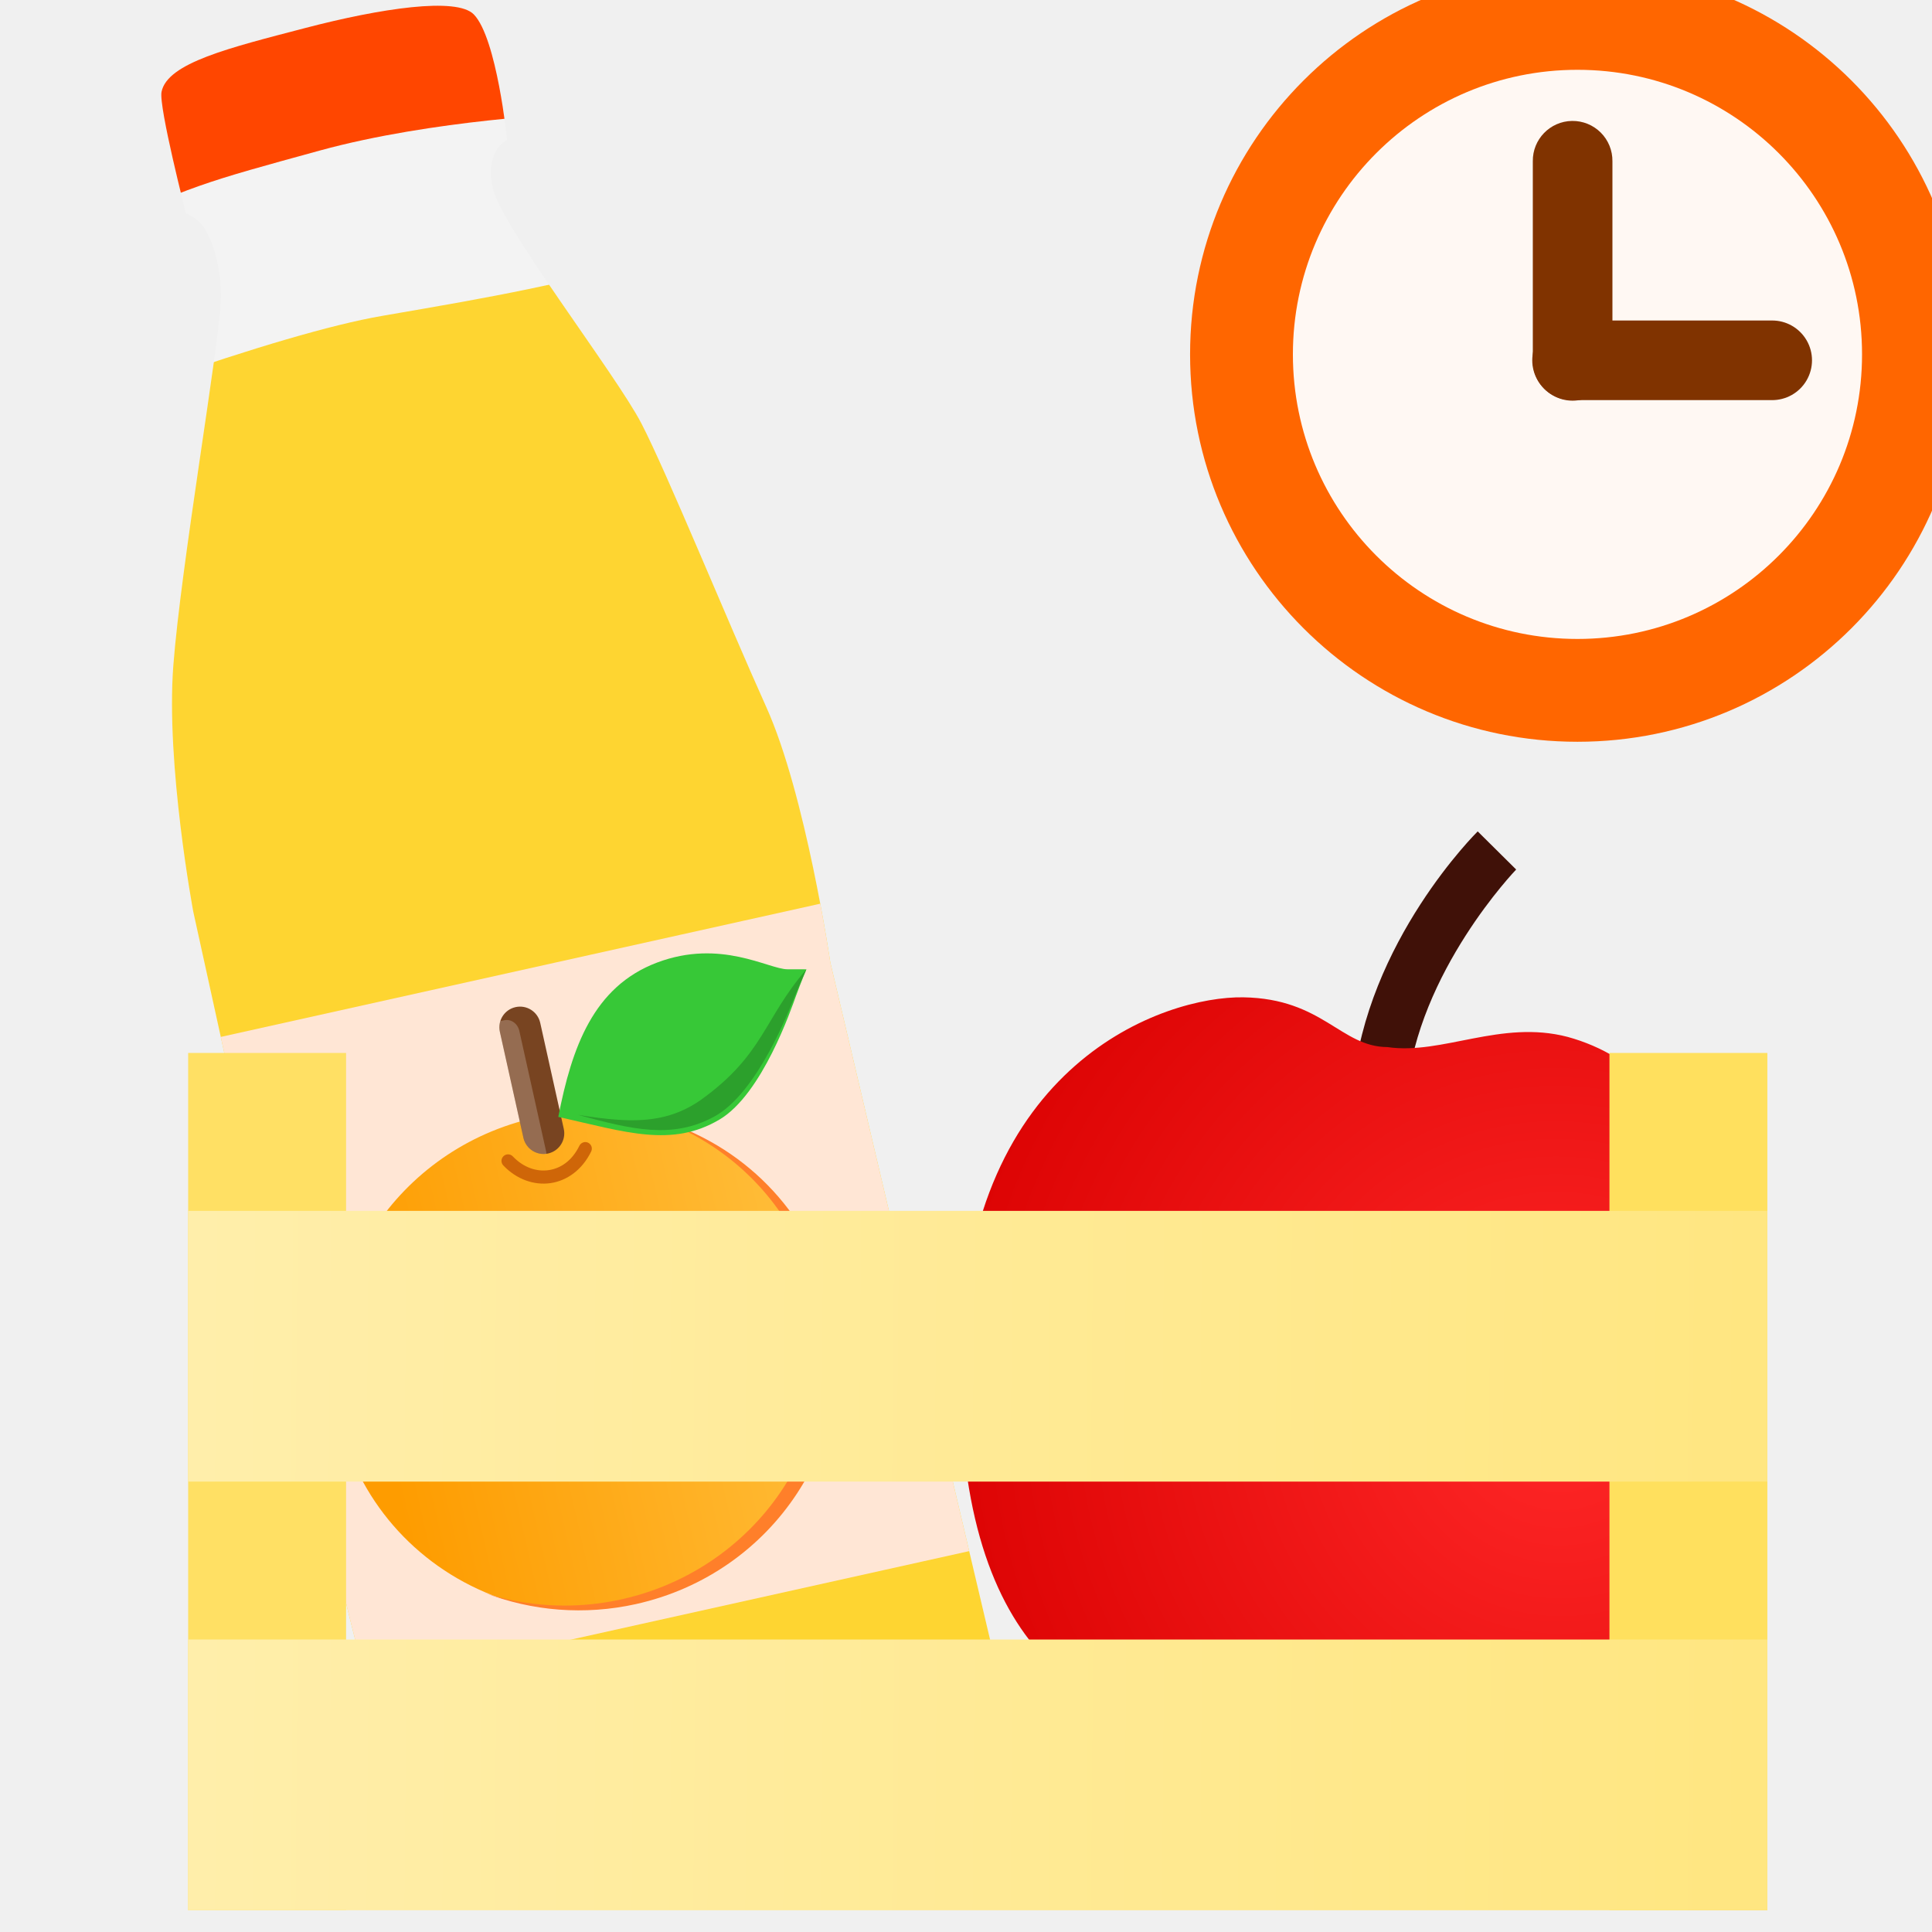
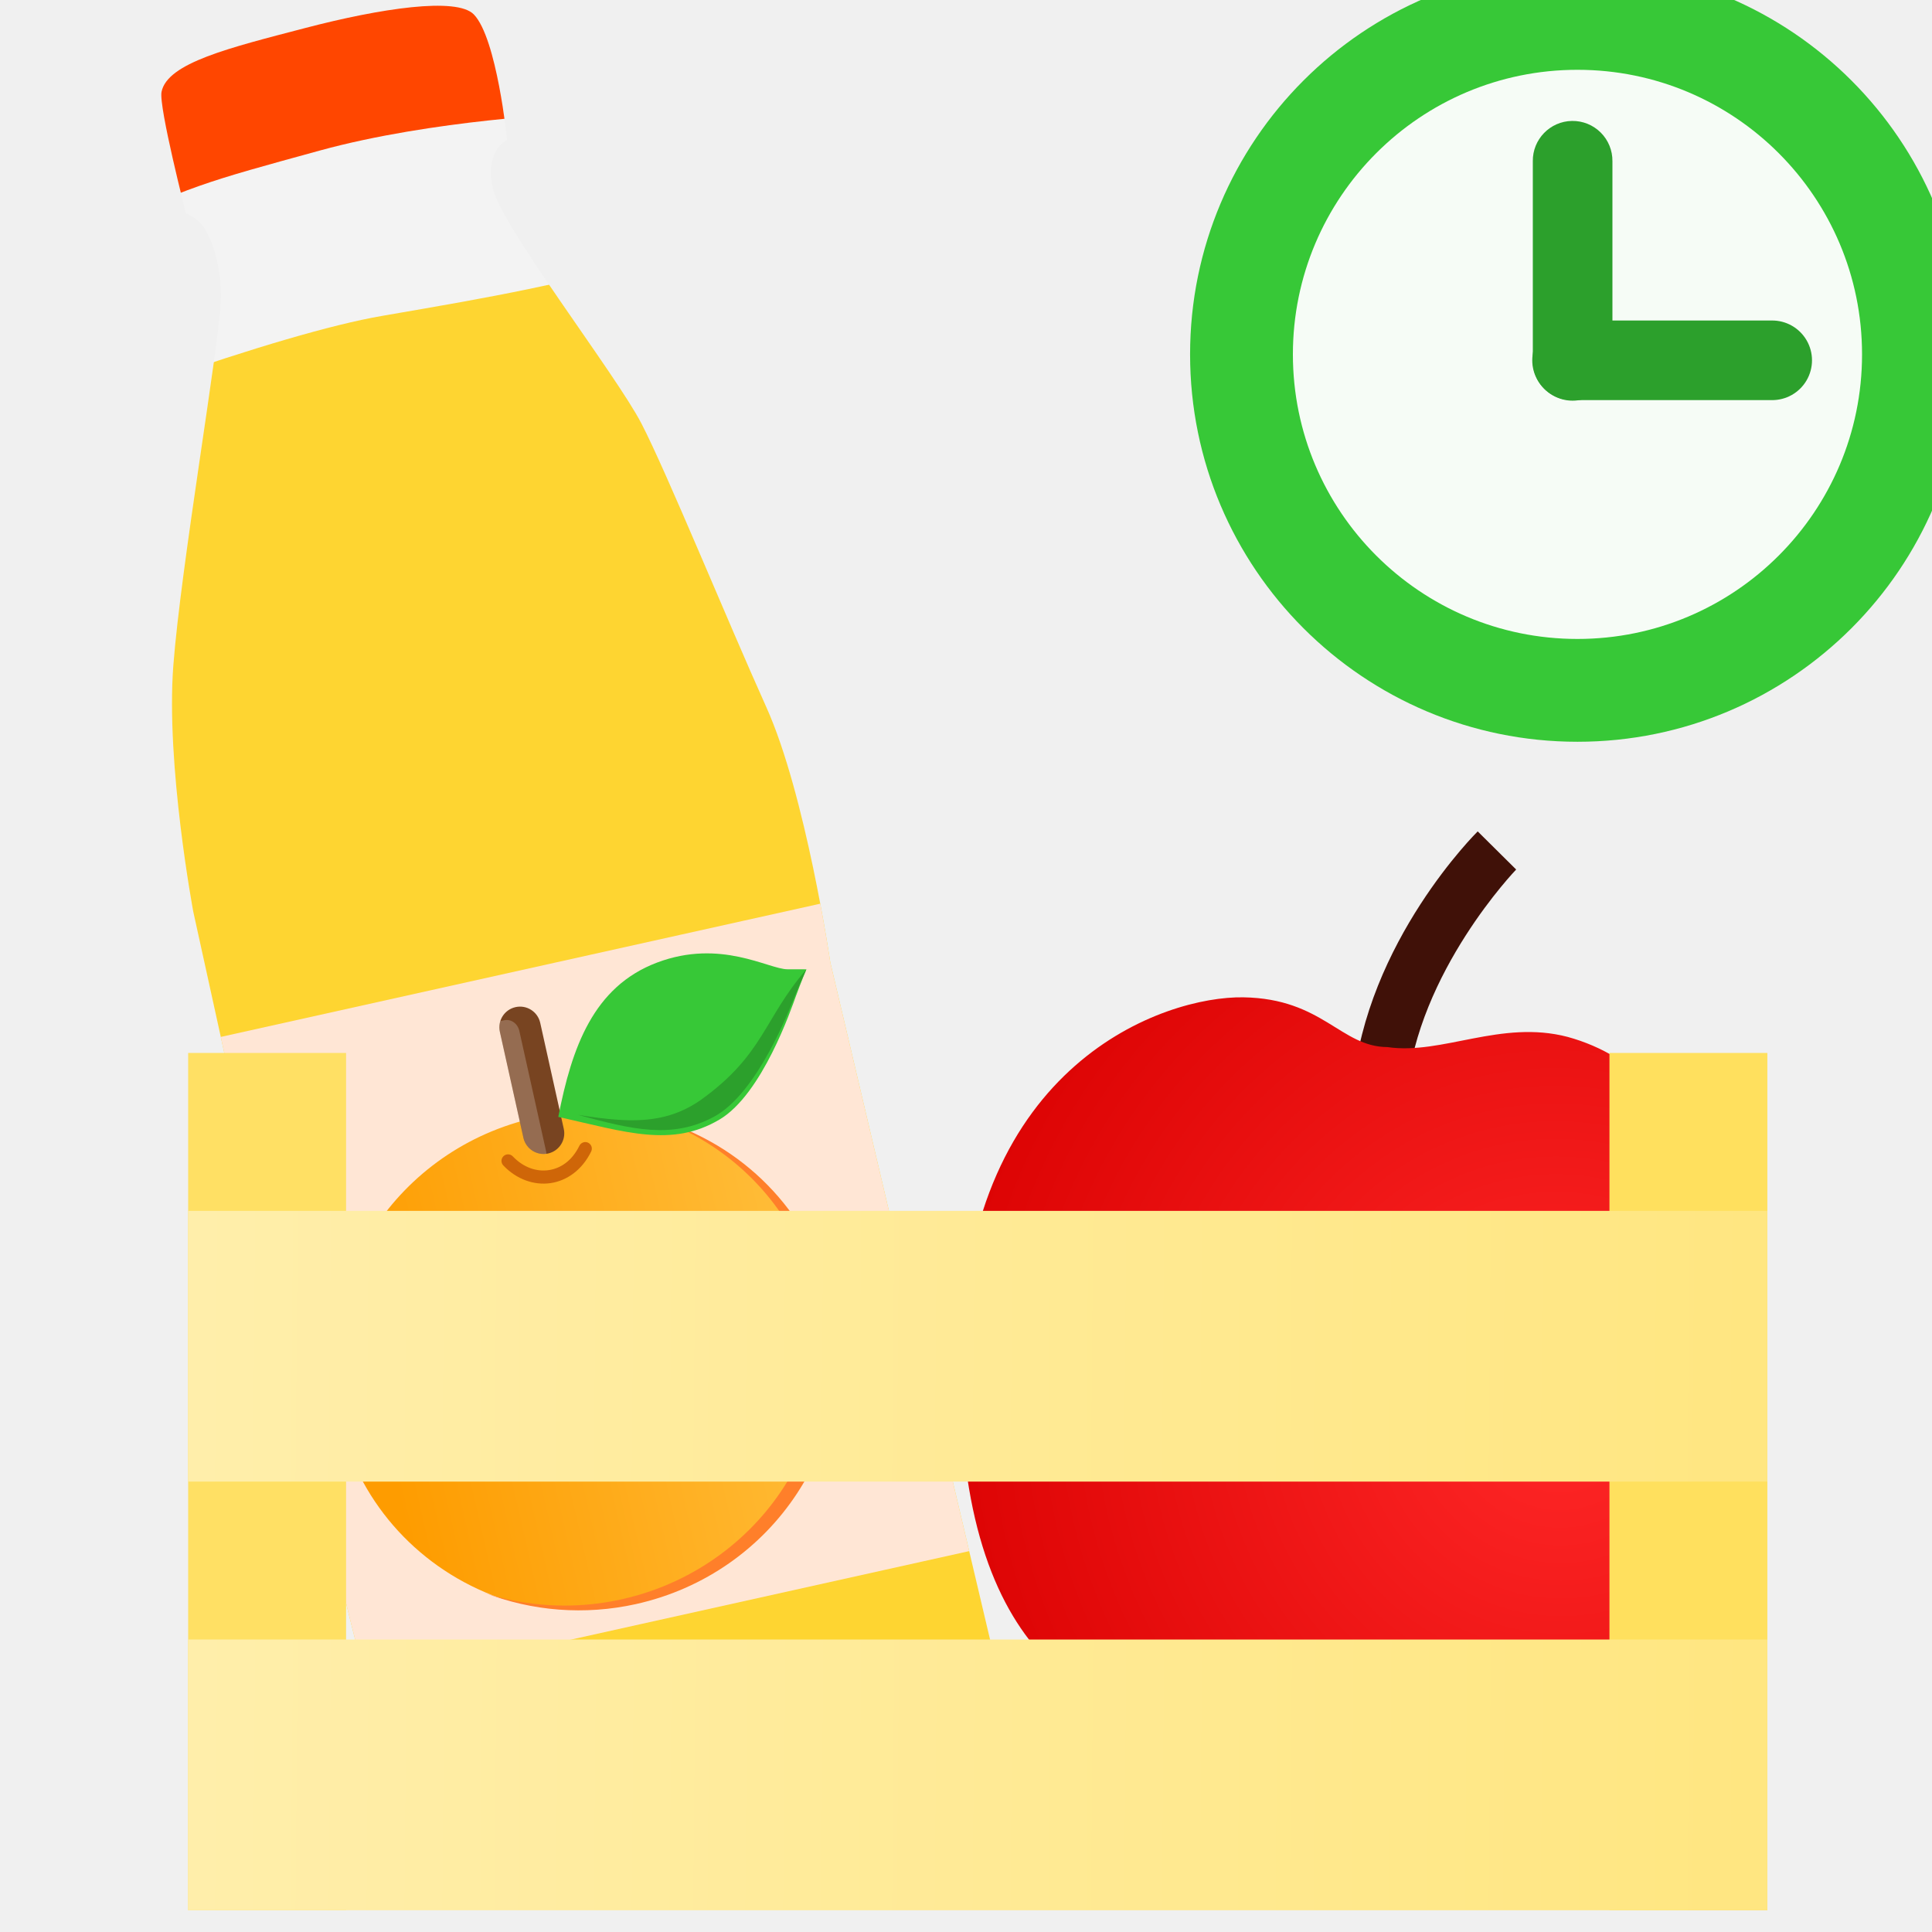
<svg xmlns="http://www.w3.org/2000/svg" xmlns:xlink="http://www.w3.org/1999/xlink" width="256" height="256" viewBox="0 0 256 256" version="1.1" id="svg8">
  <defs id="defs2">
    <linearGradient id="linearGradient8898">
      <stop id="stop8894" offset="0" style="stop-color:#ff2727;stop-opacity:1" />
      <stop id="stop8896" offset="1" style="stop-color:#d90000;stop-opacity:1" />
    </linearGradient>
    <linearGradient id="linearGradient4753">
      <stop id="stop4749" offset="0" style="stop-color:#ffeeaa;stop-opacity:1" />
      <stop id="stop4751" offset="1" style="stop-color:#ffe680;stop-opacity:1" />
    </linearGradient>
    <linearGradient gradientTransform="translate(0,1.010153)" gradientUnits="userSpaceOnUse" y2="1033.626" x2="443.457" y1="1030.596" x1="90.914" id="linearGradient4755" xlink:href="#linearGradient4753">
-       <stop id="stop4749" offset="0" style="stop-color:#ffeeaa;stop-opacity:1" />
-       <stop id="stop4751" offset="1" style="stop-color:#ffe680;stop-opacity:1" />
+       <stop id="stop6311" offset="0" style="stop-color:#ffeeaa;stop-opacity:1" />
+       <stop id="stop6313" offset="1" style="stop-color:#ffe680;stop-opacity:1" />
    </linearGradient>
    <linearGradient gradientTransform="translate(5.4899414e-6,-93.98984)" gradientUnits="userSpaceOnUse" y2="1033.626" x2="443.457" y1="1030.596" x1="90.914" id="linearGradient4755-8" xlink:href="#linearGradient4753">
-       <stop id="stop4749" offset="0" style="stop-color:#ffeeaa;stop-opacity:1" />
-       <stop id="stop4751" offset="1" style="stop-color:#ffe680;stop-opacity:1" />
+       <stop id="stop6316" offset="0" style="stop-color:#ffeeaa;stop-opacity:1" />
+       <stop id="stop6318" offset="1" style="stop-color:#ffe680;stop-opacity:1" />
    </linearGradient>
-     <radialGradient gradientUnits="userSpaceOnUse" gradientTransform="matrix(-0.9095277,-1.536188,1.511556,-0.8949439,173.0719,1750.429)" r="199.358" fy="527.248" fx="481.794" cy="527.248" cx="481.794" id="radialGradient8902" xlink:href="#linearGradient8898">
-       <stop id="stop8894" offset="0" style="stop-color:#ff2727;stop-opacity:1" />
-       <stop id="stop8896" offset="1" style="stop-color:#d90000;stop-opacity:1" />
-     </radialGradient>
    <radialGradient r="199.358" fy="527.248" fx="481.794" cy="527.248" cx="481.794" gradientTransform="matrix(-0.9095277,-1.536188,1.511556,-0.8949439,173.0719,1750.429)" gradientUnits="userSpaceOnUse" id="radialGradient8909" xlink:href="#linearGradient8898">
-       <stop id="stop8894" offset="0" style="stop-color:#ff2727;stop-opacity:1" />
-       <stop id="stop8896" offset="1" style="stop-color:#d90000;stop-opacity:1" />
-     </radialGradient>
-     <linearGradient id="linearGradient4811">
-       <stop id="stop4807" offset="0" style="stop-color:#fff988;stop-opacity:1" />
-       <stop id="stop4809" offset="1" style="stop-color:#f2d027;stop-opacity:1" />
-     </linearGradient>
-     <linearGradient id="linearGradient4801">
-       <stop id="stop4797" offset="0" style="stop-color:#b1a00e;stop-opacity:0.718" />
-       <stop style="stop-color:#ac831a;stop-opacity:0.691" offset="0.147" id="stop4805" />
-       <stop id="stop4799" offset="1" style="stop-color:#b8a11a;stop-opacity:0.562" />
-     </linearGradient>
-     <linearGradient gradientTransform="translate(-20.41093,4.25234)" gradientUnits="userSpaceOnUse" y2="138.439" x2="70.493" y1="114.532" x1="57.263" id="linearGradient4803" xlink:href="#linearGradient4801">
-       <stop id="stop4797" offset="0" style="stop-color:#b1a00e;stop-opacity:0.718" />
-       <stop style="stop-color:#ac831a;stop-opacity:0.691" offset="0.147" id="stop4805" />
-       <stop id="stop4799" offset="1" style="stop-color:#b8a11a;stop-opacity:0.562" />
-     </linearGradient>
-     <radialGradient gradientUnits="userSpaceOnUse" gradientTransform="matrix(1,0,0,0.5963003,-78.99247,118.7652)" r="76.467" fy="71.61" fx="187.08" cy="71.61" cx="187.08" id="radialGradient4815" xlink:href="#linearGradient4811">
-       <stop id="stop4807" offset="0" style="stop-color:#fff988;stop-opacity:1" />
-       <stop id="stop4809" offset="1" style="stop-color:#f2d027;stop-opacity:1" />
+       <stop id="stop6326" offset="0" style="stop-color:#ff2727;stop-opacity:1" />
+       <stop id="stop6328" offset="1" style="stop-color:#d90000;stop-opacity:1" />
    </radialGradient>
    <clipPath id="clipPath4834" clipPathUnits="userSpaceOnUse">
      <path id="path4836" d="m 102.857,-1017.152 c 169.191,-48.989 201.429,-50 390,-61.429 188.571,-11.429 410,37.143 410,37.143 l 34.286,-314.286 -828.571,-77.143 z" style="fill:#ff6600;fill-opacity:1;stroke:#000000;stroke-width:16.876;stroke-linecap:butt;stroke-linejoin:miter;stroke-miterlimit:4;stroke-dasharray:none;stroke-opacity:1" />
    </clipPath>
    <clipPath id="clipPath4876" clipPathUnits="userSpaceOnUse">
      <path id="path4878" d="M 489.552,2394.684 C 141.124,2386.746 93.246,2300.804 49.695,2122.993 28.614,2036.919 25.714,1648.276 25.714,1648.276 L 28.284,334.565 c 0,0 8.081,-294.965 54.548,-482.853 46.467,-187.888 183.848,-598.01 202.031,-682.863 11.32,-52.825 10.261,-111.132 -0.54,-147.621 -6.548,-22.123 -23.704,-36.226 -23.704,-36.226 0,0 -5.721,-217.227 4.041,-244.457 19.193,-53.538 122.064,-55.86 247.779,-61.575 125.714,-5.714 249.325,4.855 269.928,46.061 27.857,55.714 8.521,255.93 8.521,255.93 0,0 -39.459,10.173 -39.459,87.316 0,77.143 128.571,411.429 151.429,517.143 22.857,105.714 65.714,414.286 97.143,600 31.429,185.714 11.429,520 11.429,520 l 14.886,1402.974 c 1.289,132.98 -143.839,249.33 -260.619,266.68 -80.812,16.163 -276.144,19.611 -276.144,19.611 z" style="fill:none;stroke:#000000;stroke-width:15.364;stroke-linecap:butt;stroke-linejoin:miter;stroke-miterlimit:4;stroke-dasharray:none;stroke-opacity:1" />
    </clipPath>
    <clipPath id="clipPath4897" clipPathUnits="userSpaceOnUse">
      <path id="path4899" d="M 489.552,2394.684 C 141.124,2386.746 93.246,2300.804 49.695,2122.993 28.614,2036.919 25.714,1648.276 25.714,1648.276 l 2.57,-1313.711 c 0,0 8.081,-294.965 54.548,-482.853 46.467,-187.888 183.848,-598.01 202.031,-682.863 11.32,-52.825 10.261,-111.132 -0.54,-147.621 -6.548,-22.123 -23.704,-36.226 -23.704,-36.226 0,0 -5.721,-217.227 4.041,-244.457 19.193,-53.538 122.064,-55.86 247.779,-61.575 125.714,-5.714 249.325,4.855 269.928,46.061 27.857,55.714 8.521,255.93 8.521,255.93 0,0 -39.459,10.173 -39.459,87.316 0,77.143 128.572,411.429 151.429,517.143 22.857,105.714 65.714,414.286 97.143,600 31.429,185.714 11.429,520 11.429,520 l 14.886,1402.974 c 1.289,132.98 -143.839,249.33 -260.619,266.68 -80.812,16.163 -276.144,19.611 -276.144,19.611 z" style="fill:#ffffff;stroke:#000000;stroke-width:15.364;stroke-linecap:butt;stroke-linejoin:miter;stroke-miterlimit:4;stroke-dasharray:none;stroke-opacity:1" />
    </clipPath>
    <clipPath id="clipPath4916" clipPathUnits="userSpaceOnUse">
      <path id="path4918" d="m 495.345,2310 c -293.075,-7.923 -333.347,-93.703 -369.979,-271.18 -17.732,-85.911 -20.171,-473.823 -20.171,-473.823 l 2.162,-1311.238 c 0,0 6.797,-294.409 45.882,-481.944 39.085,-187.535 154.641,-596.884 169.935,-681.577 9.521,-52.726 8.631,-110.923 -0.454,-147.344 -5.508,-22.081 -19.938,-36.158 -19.938,-36.158 0,0 -4.812,-216.818 3.399,-243.997 16.144,-53.437 102.673,-55.755 208.416,-61.459 105.743,-5.703 209.716,4.846 227.046,45.974 23.432,55.609 7.167,255.448 7.167,255.448 0,0 -33.19,10.154 -33.19,87.152 0,76.998 108.146,410.654 127.372,516.169 19.226,105.515 55.275,413.506 81.71,598.87 26.436,185.365 9.613,519.021 9.613,519.021 l 12.522,1400.332 c 1.084,132.729 -120.988,248.861 -219.216,266.178 -67.974,16.132 -232.274,19.574 -232.274,19.574 z" style="opacity:0.078;fill:#ffffff;stroke:#000000;stroke-width:14.077;stroke-linecap:butt;stroke-linejoin:miter;stroke-miterlimit:4;stroke-dasharray:none;stroke-opacity:1" />
    </clipPath>
    <clipPath id="clipPath4834-7" clipPathUnits="userSpaceOnUse">
      <path id="path4836-1" d="m 102.857,-1017.152 c 169.191,-48.989 201.429,-50 390,-61.429 188.571,-11.429 410,37.143 410,37.143 l 34.286,-314.286 -828.571,-77.143 z" style="fill:#ff6600;fill-opacity:1;stroke:#000000;stroke-width:16.876;stroke-linecap:butt;stroke-linejoin:miter;stroke-miterlimit:4;stroke-dasharray:none;stroke-opacity:1" />
    </clipPath>
    <clipPath id="clipPath4876-2" clipPathUnits="userSpaceOnUse">
      <path id="path4878-9" d="M 489.552,2394.684 C 141.124,2386.746 93.246,2300.804 49.695,2122.993 28.614,2036.919 25.714,1648.276 25.714,1648.276 L 28.284,334.565 c 0,0 8.081,-294.965 54.548,-482.853 46.467,-187.888 183.848,-598.01 202.031,-682.863 11.32,-52.825 10.261,-111.132 -0.54,-147.621 -6.548,-22.123 -23.704,-36.226 -23.704,-36.226 0,0 -5.721,-217.227 4.041,-244.457 19.193,-53.538 122.064,-55.86 247.779,-61.575 125.714,-5.714 249.325,4.855 269.928,46.061 27.857,55.714 8.521,255.93 8.521,255.93 0,0 -39.459,10.173 -39.459,87.316 0,77.143 128.571,411.429 151.429,517.143 22.857,105.714 65.714,414.286 97.143,600 31.429,185.714 11.429,520 11.429,520 l 14.886,1402.974 c 1.289,132.98 -143.839,249.33 -260.619,266.68 -80.812,16.163 -276.144,19.611 -276.144,19.611 z" style="fill:none;stroke:#000000;stroke-width:15.364;stroke-linecap:butt;stroke-linejoin:miter;stroke-miterlimit:4;stroke-dasharray:none;stroke-opacity:1" />
    </clipPath>
    <clipPath id="clipPath4897-8" clipPathUnits="userSpaceOnUse">
      <path id="path4899-2" d="M 489.552,2394.684 C 141.124,2386.746 93.246,2300.804 49.695,2122.993 28.614,2036.919 25.714,1648.276 25.714,1648.276 l 2.57,-1313.711 c 0,0 8.081,-294.965 54.548,-482.853 46.467,-187.888 183.848,-598.01 202.031,-682.863 11.32,-52.825 10.261,-111.132 -0.54,-147.621 -6.548,-22.123 -23.704,-36.226 -23.704,-36.226 0,0 -5.721,-217.227 4.041,-244.457 19.193,-53.538 122.064,-55.86 247.779,-61.575 125.714,-5.714 249.325,4.855 269.928,46.061 27.857,55.714 8.521,255.93 8.521,255.93 0,0 -39.459,10.173 -39.459,87.316 0,77.143 128.572,411.429 151.429,517.143 22.857,105.714 65.714,414.286 97.143,600 31.429,185.714 11.429,520 11.429,520 l 14.886,1402.974 c 1.289,132.98 -143.839,249.33 -260.619,266.68 -80.812,16.163 -276.144,19.611 -276.144,19.611 z" style="fill:#ffffff;stroke:#000000;stroke-width:15.364;stroke-linecap:butt;stroke-linejoin:miter;stroke-miterlimit:4;stroke-dasharray:none;stroke-opacity:1" />
    </clipPath>
    <clipPath id="clipPath4916-8" clipPathUnits="userSpaceOnUse">
      <path id="path4918-1" d="m 495.345,2310 c -293.075,-7.923 -333.347,-93.703 -369.979,-271.18 -17.732,-85.911 -20.171,-473.823 -20.171,-473.823 l 2.162,-1311.238 c 0,0 6.797,-294.409 45.882,-481.944 39.085,-187.535 154.641,-596.884 169.935,-681.577 9.521,-52.726 8.631,-110.923 -0.454,-147.344 -5.508,-22.081 -19.938,-36.158 -19.938,-36.158 0,0 -4.812,-216.818 3.399,-243.997 16.144,-53.437 102.673,-55.755 208.416,-61.459 105.743,-5.703 209.716,4.846 227.046,45.974 23.432,55.609 7.167,255.448 7.167,255.448 0,0 -33.19,10.154 -33.19,87.152 0,76.998 108.146,410.654 127.372,516.169 19.226,105.515 55.275,413.506 81.71,598.87 26.436,185.365 9.613,519.021 9.613,519.021 l 12.522,1400.332 c 1.084,132.729 -120.988,248.861 -219.216,266.178 -67.974,16.132 -232.274,19.574 -232.274,19.574 z" style="opacity:0.078;fill:#ffffff;stroke:#000000;stroke-width:14.077;stroke-linecap:butt;stroke-linejoin:miter;stroke-miterlimit:4;stroke-dasharray:none;stroke-opacity:1" />
    </clipPath>
    <linearGradient id="linearGradient14191">
      <stop style="stop-color:#fe9c00;stop-opacity:1" offset="0" id="stop14187" />
      <stop style="stop-color:#ffbc37;stop-opacity:1" offset="1" id="stop14189" />
    </linearGradient>
    <linearGradient id="linearGradient14193" x1="17.93" y1="331.282" x2="113.895" y2="330.777" gradientUnits="userSpaceOnUse" gradientTransform="matrix(0.5871574,-0.1304856,0.1272551,0.5726208,-2.277498,753.7783)">
      <stop style="stop-color:#fe9c00;stop-opacity:1" offset="0" id="stop10407" />
      <stop style="stop-color:#ffbc37;stop-opacity:1" offset="1" id="stop10409" />
    </linearGradient>
    <linearGradient id="linearGradient18724">
      <stop style="stop-color:#44aa00;stop-opacity:1" offset="0" id="stop18720" />
      <stop style="stop-color:#58e100;stop-opacity:1" offset="1" id="stop18722" />
    </linearGradient>
    <linearGradient id="linearGradient9386">
      <stop id="stop9382" offset="0" style="stop-color:#55d400;stop-opacity:1" />
      <stop id="stop9384" offset="1" style="stop-color:#60f200;stop-opacity:1" />
    </linearGradient>
    <linearGradient gradientTransform="matrix(8.958305,0,0,8.958305,-325.2711,-7934.892)" y2="899.084" x2="62.251" y1="898.958" x1="50.886" gradientUnits="userSpaceOnUse" id="linearGradient9449" xlink:href="#linearGradient9386" />
    <linearGradient gradientTransform="translate(6.5499753e-6)" y2="899.084" x2="62.251" y1="898.958" x1="50.886" gradientUnits="userSpaceOnUse" id="linearGradient9455-8" xlink:href="#linearGradient18724" />
  </defs>
  <g id="layer1" transform="translate(0,-752.5591)">
    <path style="opacity:0.202;fill:#ffffff;stroke:none;stroke-width:1.142;stroke-linecap:butt;stroke-linejoin:miter;stroke-miterlimit:4;stroke-dasharray:none;stroke-opacity:1" d="m 92.667,1000.057 c -28.118,5.703 -33.217,0.929 -39.305,-9.939 -2.947,-5.261 -8.837,-30.665 -8.837,-30.665 L 25.609,873.362 c 0,0 -3.644,-19.464 -2.644,-32.6 1,-13.136 6.071,-42.452 6.297,-48.334 0.141,-3.662 -0.793,-7.462 -2.192,-9.659 -0.848,-1.332 -2.432,-1.949 -2.432,-1.949 0,0 -3.622,-14.126 -3.234,-16.084 0.763,-3.849 8.997,-5.839 19.017,-8.458 10.02,-2.62 20.109,-4.135 22.364,-1.804 3.05,3.152 4.41,16.611 4.41,16.611 0,0 -3.023,1.371 -1.9,6.424 1.123,5.053 16.322,24.651 19.698,31.167 3.376,6.516 11.312,25.961 16.541,37.564 5.229,11.603 8.488,33.855 8.488,33.855 l 21.618,91.626 c 2.039,8.687 -7.931,18.9 -17.064,22.122 -6.26,2.502 -21.908,6.217 -21.908,6.217 z" id="path4782-3-1" />
    <path style="opacity:0.9;fill:#ffd21c;fill-opacity:1;stroke:none;stroke-width:9.9;stroke-linecap:butt;stroke-linejoin:miter;stroke-miterlimit:4;stroke-dasharray:none;stroke-opacity:1" d="m -426.284,-610.938 c 191.276,-73.598 439.549,-136.404 643.788,-171.676 132.188,-22.829 245.931,-34.123 313.836,-29.344 171.869,12.095 217.227,14.808 451.221,7.68 650.329,443.662 232.988,2600.039 245.784,3433.909 l -1559.676,-113.137 z" id="path4880-2" clip-path="url(#clipPath4916-8)" transform="matrix(0.09554795,-0.02123388,0.01458323,0.06562144,11.65064,858.9894)" />
    <path style="fill:#ff4600;fill-opacity:1;stroke:none;stroke-width:15.364;stroke-linecap:butt;stroke-linejoin:miter;stroke-miterlimit:4;stroke-dasharray:none;stroke-opacity:1" d="M 489.552,2394.684 C 141.124,2386.746 93.246,2300.804 49.695,2122.993 28.614,2036.919 25.714,1648.276 25.714,1648.276 l 2.57,-1313.711 c 0,0 8.081,-294.965 54.548,-482.853 46.467,-187.888 183.848,-598.01 202.031,-682.863 11.32,-52.825 10.261,-111.132 -0.54,-147.621 -6.548,-22.123 -23.704,-36.226 -23.704,-36.226 0,0 -5.721,-217.227 4.041,-244.457 19.193,-53.538 122.064,-55.86 247.779,-61.575 125.714,-5.714 249.325,4.855 269.928,46.061 27.857,55.714 8.521,255.93 8.521,255.93 0,0 -39.459,10.173 -39.459,87.316 0,77.143 128.571,411.429 151.429,517.143 22.857,105.714 65.714,414.286 97.143,600 31.429,185.714 11.429,520 11.429,520 L 969.746,2088.19 c 1.289,132.98 -87.271,269.533 -204.051,286.883 -80.812,16.163 -276.144,19.611 -276.144,19.611 z" id="path4782-2-3" clip-path="url(#clipPath4834-7)" transform="matrix(0.08036881,-0.01786058,0.01455577,0.06549789,18.46594,851.9537)" />
    <rect style="opacity:1;fill:#ffe6d5;fill-opacity:1;fill-rule:nonzero;stroke:none;stroke-width:16.751;stroke-linecap:round;stroke-linejoin:round;stroke-miterlimit:4;stroke-dasharray:none;stroke-dashoffset:0;stroke-opacity:1;paint-order:markers fill stroke" id="rect4838-9" width="2148.572" height="1311.919" x="-537.143" y="587.786" clip-path="url(#clipPath4876-2)" transform="matrix(0.08036881,-0.01786058,0.01455577,0.06549789,18.46594,851.9537)" />
    <g id="g8907" transform="matrix(0.2557203,0.02913108,-0.02913108,0.2557203,86.24039,786.5808)">
      <path id="path9869" d="m 389.694,703.801 2.058,21.611 12.864,-3.602 6.689,8.747 11.32,-8.233 8.747,10.291 8.233,-9.262 10.291,6.175 -1.029,-26.242 z" style="display:inline;opacity:1;fill:#2d5016;fill-opacity:1;stroke:none;stroke-width:0.429px;stroke-linecap:butt;stroke-linejoin:miter;stroke-opacity:1" />
      <path id="path9871" d="m 456.445,245.761 c 0,0 -50.725,62.73 -48.927,138.241 l 27.867,-0.657 c -1.483,-62.302 42.955,-120.325 42.955,-120.325 z" style="color:#000000;font-style:normal;font-variant:normal;font-weight:normal;font-stretch:normal;font-size:medium;line-height:normal;font-family:sans-serif;font-variant-ligatures:normal;font-variant-position:normal;font-variant-caps:normal;font-variant-numeric:normal;font-variant-alternates:normal;font-feature-settings:normal;text-indent:0;text-align:start;text-decoration:none;text-decoration-line:none;text-decoration-style:solid;text-decoration-color:#000000;letter-spacing:normal;word-spacing:normal;text-transform:none;writing-mode:lr-tb;direction:ltr;text-orientation:mixed;dominant-baseline:auto;baseline-shift:baseline;text-anchor:start;white-space:normal;shape-padding:0;clip-rule:nonzero;display:inline;overflow:visible;visibility:visible;opacity:1;isolation:auto;mix-blend-mode:normal;color-interpolation:sRGB;color-interpolation-filters:linearRGB;solid-color:#000000;solid-opacity:1;vector-effect:none;fill:#401108;fill-opacity:1;fill-rule:nonzero;stroke:none;stroke-width:27.877;stroke-linecap:butt;stroke-linejoin:miter;stroke-miterlimit:4;stroke-dasharray:none;stroke-dashoffset:0;stroke-opacity:1;color-rendering:auto;image-rendering:auto;shape-rendering:auto;text-rendering:auto;enable-background:accumulate" />
      <path id="path9851" d="m 422.861,361.347 c -23.929,2.625 -35.894,-21 -76.574,-17.063 -40.68,3.938 -137.076,49.793 -124.04,197.532 13.781,156.188 89.735,181.126 145.969,177.188 31.738,-0.363 48.394,-6.531 82.879,-0.863 116.085,28.561 173.039,-125.877 168.405,-201.467 -4.568,-73.325 -31.376,-159.588 -105.088,-171.036 -35.083,-5.051 -63.184,16.659 -91.551,15.709 z" style="display:inline;opacity:1;fill:url(#radialGradient8909);fill-opacity:1;stroke:none;stroke-width:2.366;stroke-linecap:butt;stroke-linejoin:miter;stroke-miterlimit:4;stroke-dasharray:none;stroke-opacity:1" />
    </g>
    <path style="opacity:1;fill:url(#linearGradient14193);fill-opacity:1;fill-rule:nonzero;stroke:none;stroke-width:3.738;stroke-linecap:round;stroke-linejoin:round;stroke-miterlimit:4;stroke-dasharray:none;stroke-dashoffset:0;stroke-opacity:1;paint-order:markers fill stroke" d="m 65.251,963.938 a 33.205,34.048 77.471 0 0 1.42,0.472 33.205,34.048 77.471 0 0 3.305,0.744 33.205,34.048 77.471 0 0 3.368,0.417 33.205,34.048 77.471 0 0 3.397,0.086 33.205,34.048 77.471 0 0 3.392,-0.246 33.205,34.048 77.471 0 0 3.355,-0.575 33.205,34.048 77.471 0 0 2.333,-0.604 33.205,34.048 77.471 0 0 3.211,-1.123 33.205,34.048 77.471 0 0 3.083,-1.43 33.205,34.048 77.471 0 0 2.927,-1.722 33.205,34.048 77.471 0 0 2.738,-1.998 33.205,34.048 77.471 0 0 2.524,-2.252 33.205,34.048 77.471 0 0 2.284,-2.485 33.205,34.048 77.471 0 0 2.02,-2.693 33.205,34.048 77.471 0 0 1.738,-2.874 33.205,34.048 77.471 0 0 1.437,-3.026 33.205,34.048 77.471 0 0 1.122,-3.148 33.205,34.048 77.471 0 0 0.798,-3.239 33.205,34.048 77.471 0 0 0.462,-3.296 33.205,34.048 77.471 0 0 0.125,-3.322 33.205,34.048 77.471 0 0 -0.216,-3.315 33.205,34.048 77.471 0 0 -0.554,-3.272 33.205,34.048 77.471 0 0 -0.592,-2.274 33.205,34.048 77.471 0 0 -1.115,-3.128 33.205,34.048 77.471 0 0 -1.431,-3 33.205,34.048 77.471 0 0 -1.73,-2.842 33.205,34.048 77.471 0 0 -2.015,-2.656 33.205,34.048 77.471 0 0 -2.277,-2.443 33.205,34.048 77.471 0 0 -2.518,-2.206 33.205,34.048 77.471 0 0 -2.734,-1.947 33.205,34.048 77.471 0 0 -2.922,-1.669 33.205,34.048 77.471 0 0 -2.981,-1.329 33.205,34.048 77.471 0 0 -18.246,-0.9 33.205,34.048 77.471 0 0 -26.034,39.801 33.205,34.048 77.471 0 0 20.325,23.496 z" id="path14167" />
    <path style="opacity:1;fill:#ff7f2a;fill-opacity:1;fill-rule:nonzero;stroke:none;stroke-width:3.738;stroke-linecap:round;stroke-linejoin:round;stroke-miterlimit:4;stroke-dasharray:none;stroke-dashoffset:0;stroke-opacity:1;paint-order:markers fill stroke" d="m 64.134,963.579 a 33.205,34.048 77.471 0 0 20.117,1.533 33.205,34.048 77.471 0 0 26.034,-39.801 33.205,34.048 77.471 0 0 -22.196,-24.128 33.205,34.048 77.471 0 1 2.981,1.329 33.205,34.048 77.471 0 1 2.922,1.669 33.205,34.048 77.471 0 1 2.734,1.947 33.205,34.048 77.471 0 1 2.518,2.206 33.205,34.048 77.471 0 1 2.277,2.443 33.205,34.048 77.471 0 1 2.015,2.656 33.205,34.048 77.471 0 1 1.73,2.842 33.205,34.048 77.471 0 1 1.431,3 33.205,34.048 77.471 0 1 1.115,3.128 33.205,34.048 77.471 0 1 0.592,2.274 33.205,34.048 77.471 0 1 0.554,3.272 33.205,34.048 77.471 0 1 0.216,3.315 33.205,34.048 77.471 0 1 -0.125,3.322 33.205,34.048 77.471 0 1 -0.462,3.296 33.205,34.048 77.471 0 1 -0.798,3.239 33.205,34.048 77.471 0 1 -1.122,3.148 33.205,34.048 77.471 0 1 -1.437,3.026 33.205,34.048 77.471 0 1 -1.738,2.874 33.205,34.048 77.471 0 1 -2.02,2.693 33.205,34.048 77.471 0 1 -2.284,2.485 33.205,34.048 77.471 0 1 -2.524,2.252 33.205,34.048 77.471 0 1 -2.738,1.998 33.205,34.048 77.471 0 1 -2.927,1.722 33.205,34.048 77.471 0 1 -3.083,1.43 33.205,34.048 77.471 0 1 -3.211,1.123 33.205,34.048 77.471 0 1 -2.333,0.604 33.205,34.048 77.471 0 1 -3.355,0.575 33.205,34.048 77.471 0 1 -3.392,0.246 33.205,34.048 77.471 0 1 -3.397,-0.086 33.205,34.048 77.471 0 1 -3.368,-0.417 33.205,34.048 77.471 0 1 -3.305,-0.744 33.205,34.048 77.471 0 1 -1.42,-0.472 z" id="path14185" />
    <rect style="opacity:1;fill:#784421;fill-opacity:1;fill-rule:nonzero;stroke:none;stroke-width:3.806;stroke-linecap:round;stroke-linejoin:round;stroke-miterlimit:4;stroke-dasharray:none;stroke-dashoffset:0;stroke-opacity:1;paint-order:markers fill stroke" id="rect14200" width="5.478" height="19.87" x="-128.263" y="879.727" ry="2.739" transform="rotate(-12.52938)" />
    <path style="fill:#37c837;stroke:none;stroke-width:0.601px;stroke-linecap:butt;stroke-linejoin:miter;stroke-opacity:1" d="m 73.977,900.552 c 1.792,-9.206 4.65,-17.266 13.094,-20.45 8.445,-3.183 14.771,0.885 17.276,0.892 l 2.505,0.006 c 0,0 -0.714,1.702 -1.391,3.552 -0.591,1.614 -4.454,12.993 -10.118,16.35 -6.321,3.746 -12.42,1.663 -21.367,-0.35 z" id="path14202-4-6" />
    <path style="fill:#2ca02c;stroke:none;stroke-width:0.601px;stroke-linecap:butt;stroke-linejoin:miter;stroke-opacity:1" d="m 76.591,900.286 c 7.095,1.917 12.485,3.272 18.079,0.211 5.775,-3.161 10.025,-14.402 10.671,-15.995 0.74,-1.825 1.512,-3.502 1.512,-3.502 -5.663,6.539 -5.613,11.307 -14.039,17.341 -0.756,0.522 -1.515,0.954 -2.281,1.306 -0.767,0.352 -1.541,0.623 -2.329,0.829 -0.788,0.205 -1.589,0.344 -2.409,0.426 -0.819,0.083 -1.658,0.11 -2.52,0.093 -1.723,-0.032 -3.539,-0.239 -5.492,-0.523 -0.369,-0.054 -0.813,-0.128 -1.192,-0.187 z" id="path14250" />
    <path style="color:#000000;font-style:normal;font-variant:normal;font-weight:normal;font-stretch:normal;font-size:medium;line-height:normal;font-family:sans-serif;font-variant-ligatures:normal;font-variant-position:normal;font-variant-caps:normal;font-variant-numeric:normal;font-variant-alternates:normal;font-feature-settings:normal;text-indent:0;text-align:start;text-decoration:none;text-decoration-line:none;text-decoration-style:solid;text-decoration-color:#000000;letter-spacing:normal;word-spacing:normal;text-transform:none;writing-mode:lr-tb;direction:ltr;text-orientation:mixed;dominant-baseline:auto;baseline-shift:baseline;text-anchor:start;white-space:normal;shape-padding:0;clip-rule:nonzero;display:inline;overflow:visible;visibility:visible;opacity:1;isolation:auto;mix-blend-mode:normal;color-interpolation:sRGB;color-interpolation-filters:linearRGB;solid-color:#000000;solid-opacity:1;vector-effect:none;fill:#cf6608;fill-opacity:1;fill-rule:nonzero;stroke:none;stroke-width:1.739;stroke-linecap:round;stroke-linejoin:miter;stroke-miterlimit:4;stroke-dasharray:none;stroke-dashoffset:0;stroke-opacity:1;color-rendering:auto;image-rendering:auto;shape-rendering:auto;text-rendering:auto;enable-background:accumulate" d="m 77.413,903.9 a 0.87,0.87 0 0 0 -0.648,0.489 c -0.965,1.978 -2.475,2.995 -4.078,3.221 -1.602,0.226 -3.334,-0.348 -4.737,-1.825 a 0.87,0.87 0 1 0 -1.261,1.199 c 1.747,1.838 4.056,2.656 6.242,2.347 2.186,-0.309 4.213,-1.756 5.396,-4.181 a 0.87,0.87 0 0 0 -0.915,-1.251 z" id="path14252" />
    <path style="opacity:0.218;fill:#ffffff;fill-opacity:1;fill-rule:nonzero;stroke:none;stroke-width:3.631;stroke-linecap:round;stroke-linejoin:round;stroke-miterlimit:4;stroke-dasharray:none;stroke-dashoffset:0;stroke-opacity:1;paint-order:markers fill stroke" d="m 66.275,887.869 c -0.119,0.439 -0.145,0.917 -0.037,1.406 l 3.123,14.051 c 0.329,1.481 1.695,2.285 3.028,2.133 0.006,-6.8e-4 0.011,-0.004 0.017,-0.005 -0.006,-0.102 -0.016,-0.204 -0.039,-0.308 l -3.553,-15.987 c -0.217,-0.978 -1.11,-1.607 -2.001,-1.409 z" id="rect14200-4" />
    <g id="g8915" transform="matrix(0.5978716,0,0,0.5978716,-28.21556,370.1858)">
      <rect y="872.921" x="403.893" height="190" width="35" id="rect4781-8" style="opacity:1;fill:#ffe05e;fill-opacity:1;fill-rule:nonzero;stroke:none;stroke-width:20.719;stroke-linecap:round;stroke-linejoin:round;stroke-miterlimit:4;stroke-dasharray:none;stroke-dashoffset:0;stroke-opacity:1;paint-order:markers fill stroke" />
      <rect y="872.921" x="88.893" height="190" width="35" id="rect4781" style="opacity:1;fill:#ffe064;fill-opacity:1;fill-rule:nonzero;stroke:none;stroke-width:20.719;stroke-linecap:round;stroke-linejoin:round;stroke-miterlimit:4;stroke-dasharray:none;stroke-dashoffset:0;stroke-opacity:1;paint-order:markers fill stroke" />
      <rect ry="0" y="1002.921" x="88.893" height="60" width="350" id="rect4747" style="opacity:1;fill:url(#linearGradient4755);fill-opacity:1;fill-rule:nonzero;stroke:none;stroke-width:7.385;stroke-linecap:round;stroke-linejoin:round;stroke-miterlimit:4;stroke-dasharray:none;stroke-dashoffset:0;stroke-opacity:1;paint-order:markers fill stroke" />
      <rect ry="0" y="907.921" x="88.893" height="60" width="350" id="rect4747-2" style="opacity:1;fill:url(#linearGradient4755-8);fill-opacity:1;fill-rule:nonzero;stroke:none;stroke-width:7.385;stroke-linecap:round;stroke-linejoin:round;stroke-miterlimit:4;stroke-dasharray:none;stroke-dashoffset:0;stroke-opacity:1;paint-order:markers fill stroke" />
    </g>
-     <path style="opacity:1;fill:#ff6600;fill-opacity:1;fill-rule:nonzero;stroke:none;stroke-width:11.999;stroke-linecap:round;stroke-linejoin:round;stroke-miterlimit:4;stroke-dasharray:none;stroke-dashoffset:0;stroke-opacity:1;paint-order:markers fill stroke" d="m 260.354,799.516 a 51.331,51.331 0 0 1 -51.331,51.331 51.331,51.331 0 0 1 -51.331,-51.331 51.331,51.331 0 0 1 51.331,-51.33 51.331,51.331 0 0 1 51.331,51.33 z" id="path18597" />
+     <path style="opacity:1;fill:#37c837;fill-opacity:1;fill-rule:nonzero;stroke:none;stroke-width:11.999;stroke-linecap:round;stroke-linejoin:round;stroke-miterlimit:4;stroke-dasharray:none;stroke-dashoffset:0;stroke-opacity:1;paint-order:markers fill stroke" d="m 260.354,799.516 a 51.331,51.331 0 0 1 -51.331,51.331 51.331,51.331 0 0 1 -51.331,-51.331 51.331,51.331 0 0 1 51.331,-51.33 51.331,51.331 0 0 1 51.331,51.33 z" id="path18597" />
    <path style="opacity:0.951;fill:#ffffff;fill-opacity:1;fill-rule:nonzero;stroke:none;stroke-width:8.815;stroke-linecap:round;stroke-linejoin:round;stroke-miterlimit:4;stroke-dasharray:none;stroke-dashoffset:0;stroke-opacity:1;paint-order:markers fill stroke" d="m 246.731,799.516 a 37.708,37.708 0 0 1 -37.708,37.708 37.708,37.708 0 0 1 -37.708,-37.708 37.708,37.708 0 0 1 37.708,-37.708 37.708,37.708 0 0 1 37.708,37.708 z" id="path18597-4" />
-     <path style="color:#000000;font-style:normal;font-variant:normal;font-weight:normal;font-stretch:normal;font-size:medium;line-height:normal;font-family:sans-serif;font-variant-ligatures:normal;font-variant-position:normal;font-variant-caps:normal;font-variant-numeric:normal;font-variant-alternates:normal;font-feature-settings:normal;text-indent:0;text-align:start;text-decoration:none;text-decoration-line:none;text-decoration-style:solid;text-decoration-color:#000000;letter-spacing:normal;word-spacing:normal;text-transform:none;writing-mode:lr-tb;direction:ltr;text-orientation:mixed;dominant-baseline:auto;baseline-shift:baseline;text-anchor:start;white-space:normal;shape-padding:0;clip-rule:nonzero;display:inline;overflow:visible;visibility:visible;opacity:1;isolation:auto;mix-blend-mode:normal;color-interpolation:sRGB;color-interpolation-filters:linearRGB;solid-color:#000000;solid-opacity:1;vector-effect:none;fill:#803300;fill-opacity:1;fill-rule:nonzero;stroke:none;stroke-width:10.549;stroke-linecap:round;stroke-linejoin:miter;stroke-miterlimit:4;stroke-dasharray:none;stroke-dashoffset:0;stroke-opacity:1;color-rendering:auto;image-rendering:auto;shape-rendering:auto;text-rendering:auto;enable-background:accumulate" d="m 208.38,795.028 a 5.275,5.275 0 1 0 0,10.549 h 26.372 a 5.275,5.275 0 1 0 0,-10.549 z" id="path18616" />
-     <path style="color:#000000;font-style:normal;font-variant:normal;font-weight:normal;font-stretch:normal;font-size:medium;line-height:normal;font-family:sans-serif;font-variant-ligatures:normal;font-variant-position:normal;font-variant-caps:normal;font-variant-numeric:normal;font-variant-alternates:normal;font-feature-settings:normal;text-indent:0;text-align:start;text-decoration:none;text-decoration-line:none;text-decoration-style:solid;text-decoration-color:#000000;letter-spacing:normal;word-spacing:normal;text-transform:none;writing-mode:lr-tb;direction:ltr;text-orientation:mixed;dominant-baseline:auto;baseline-shift:baseline;text-anchor:start;white-space:normal;shape-padding:0;clip-rule:nonzero;display:inline;overflow:visible;visibility:visible;opacity:1;isolation:auto;mix-blend-mode:normal;color-interpolation:sRGB;color-interpolation-filters:linearRGB;solid-color:#000000;solid-opacity:1;vector-effect:none;fill:#803300;fill-opacity:1;fill-rule:nonzero;stroke:none;stroke-width:10.549;stroke-linecap:round;stroke-linejoin:miter;stroke-miterlimit:4;stroke-dasharray:none;stroke-dashoffset:0;stroke-opacity:1;color-rendering:auto;image-rendering:auto;shape-rendering:auto;text-rendering:auto;enable-background:accumulate" d="m 208.3,768.584 a 5.275,5.275 0 0 0 -5.194,5.349 v 26.369 a 5.275,5.275 0 1 0 10.549,0 v -26.369 a 5.275,5.275 0 0 0 -5.354,-5.349 z" id="path18616-4" />
+     <path style="color:#000000;font-style:normal;font-variant:normal;font-weight:normal;font-stretch:normal;font-size:medium;line-height:normal;font-family:sans-serif;font-variant-ligatures:normal;font-variant-position:normal;font-variant-caps:normal;font-variant-numeric:normal;font-variant-alternates:normal;font-feature-settings:normal;text-indent:0;text-align:start;text-decoration:none;text-decoration-line:none;text-decoration-style:solid;text-decoration-color:#000000;letter-spacing:normal;word-spacing:normal;text-transform:none;writing-mode:lr-tb;direction:ltr;text-orientation:mixed;dominant-baseline:auto;baseline-shift:baseline;text-anchor:start;white-space:normal;shape-padding:0;clip-rule:nonzero;display:inline;overflow:visible;visibility:visible;opacity:1;isolation:auto;mix-blend-mode:normal;color-interpolation:sRGB;color-interpolation-filters:linearRGB;solid-color:#000000;solid-opacity:1;vector-effect:none;fill:#2ca02c;fill-opacity:1;fill-rule:nonzero;stroke:none;stroke-width:10.549;stroke-linecap:round;stroke-linejoin:miter;stroke-miterlimit:4;stroke-dasharray:none;stroke-dashoffset:0;stroke-opacity:1;color-rendering:auto;image-rendering:auto;shape-rendering:auto;text-rendering:auto;enable-background:accumulate" d="m 208.38,795.028 a 5.275,5.275 0 1 0 0,10.549 h 26.372 a 5.275,5.275 0 1 0 0,-10.549 z" id="path18616" />
+     <path style="color:#000000;font-style:normal;font-variant:normal;font-weight:normal;font-stretch:normal;font-size:medium;line-height:normal;font-family:sans-serif;font-variant-ligatures:normal;font-variant-position:normal;font-variant-caps:normal;font-variant-numeric:normal;font-variant-alternates:normal;font-feature-settings:normal;text-indent:0;text-align:start;text-decoration:none;text-decoration-line:none;text-decoration-style:solid;text-decoration-color:#000000;letter-spacing:normal;word-spacing:normal;text-transform:none;writing-mode:lr-tb;direction:ltr;text-orientation:mixed;dominant-baseline:auto;baseline-shift:baseline;text-anchor:start;white-space:normal;shape-padding:0;clip-rule:nonzero;display:inline;overflow:visible;visibility:visible;opacity:1;isolation:auto;mix-blend-mode:normal;color-interpolation:sRGB;color-interpolation-filters:linearRGB;solid-color:#000000;solid-opacity:1;vector-effect:none;fill:#2ca02c;fill-opacity:1;fill-rule:nonzero;stroke:none;stroke-width:10.549;stroke-linecap:round;stroke-linejoin:miter;stroke-miterlimit:4;stroke-dasharray:none;stroke-dashoffset:0;stroke-opacity:1;color-rendering:auto;image-rendering:auto;shape-rendering:auto;text-rendering:auto;enable-background:accumulate" d="m 208.3,768.584 a 5.275,5.275 0 0 0 -5.194,5.349 v 26.369 a 5.275,5.275 0 1 0 10.549,0 v -26.369 a 5.275,5.275 0 0 0 -5.354,-5.349 z" id="path18616-4" />
  </g>
</svg>
